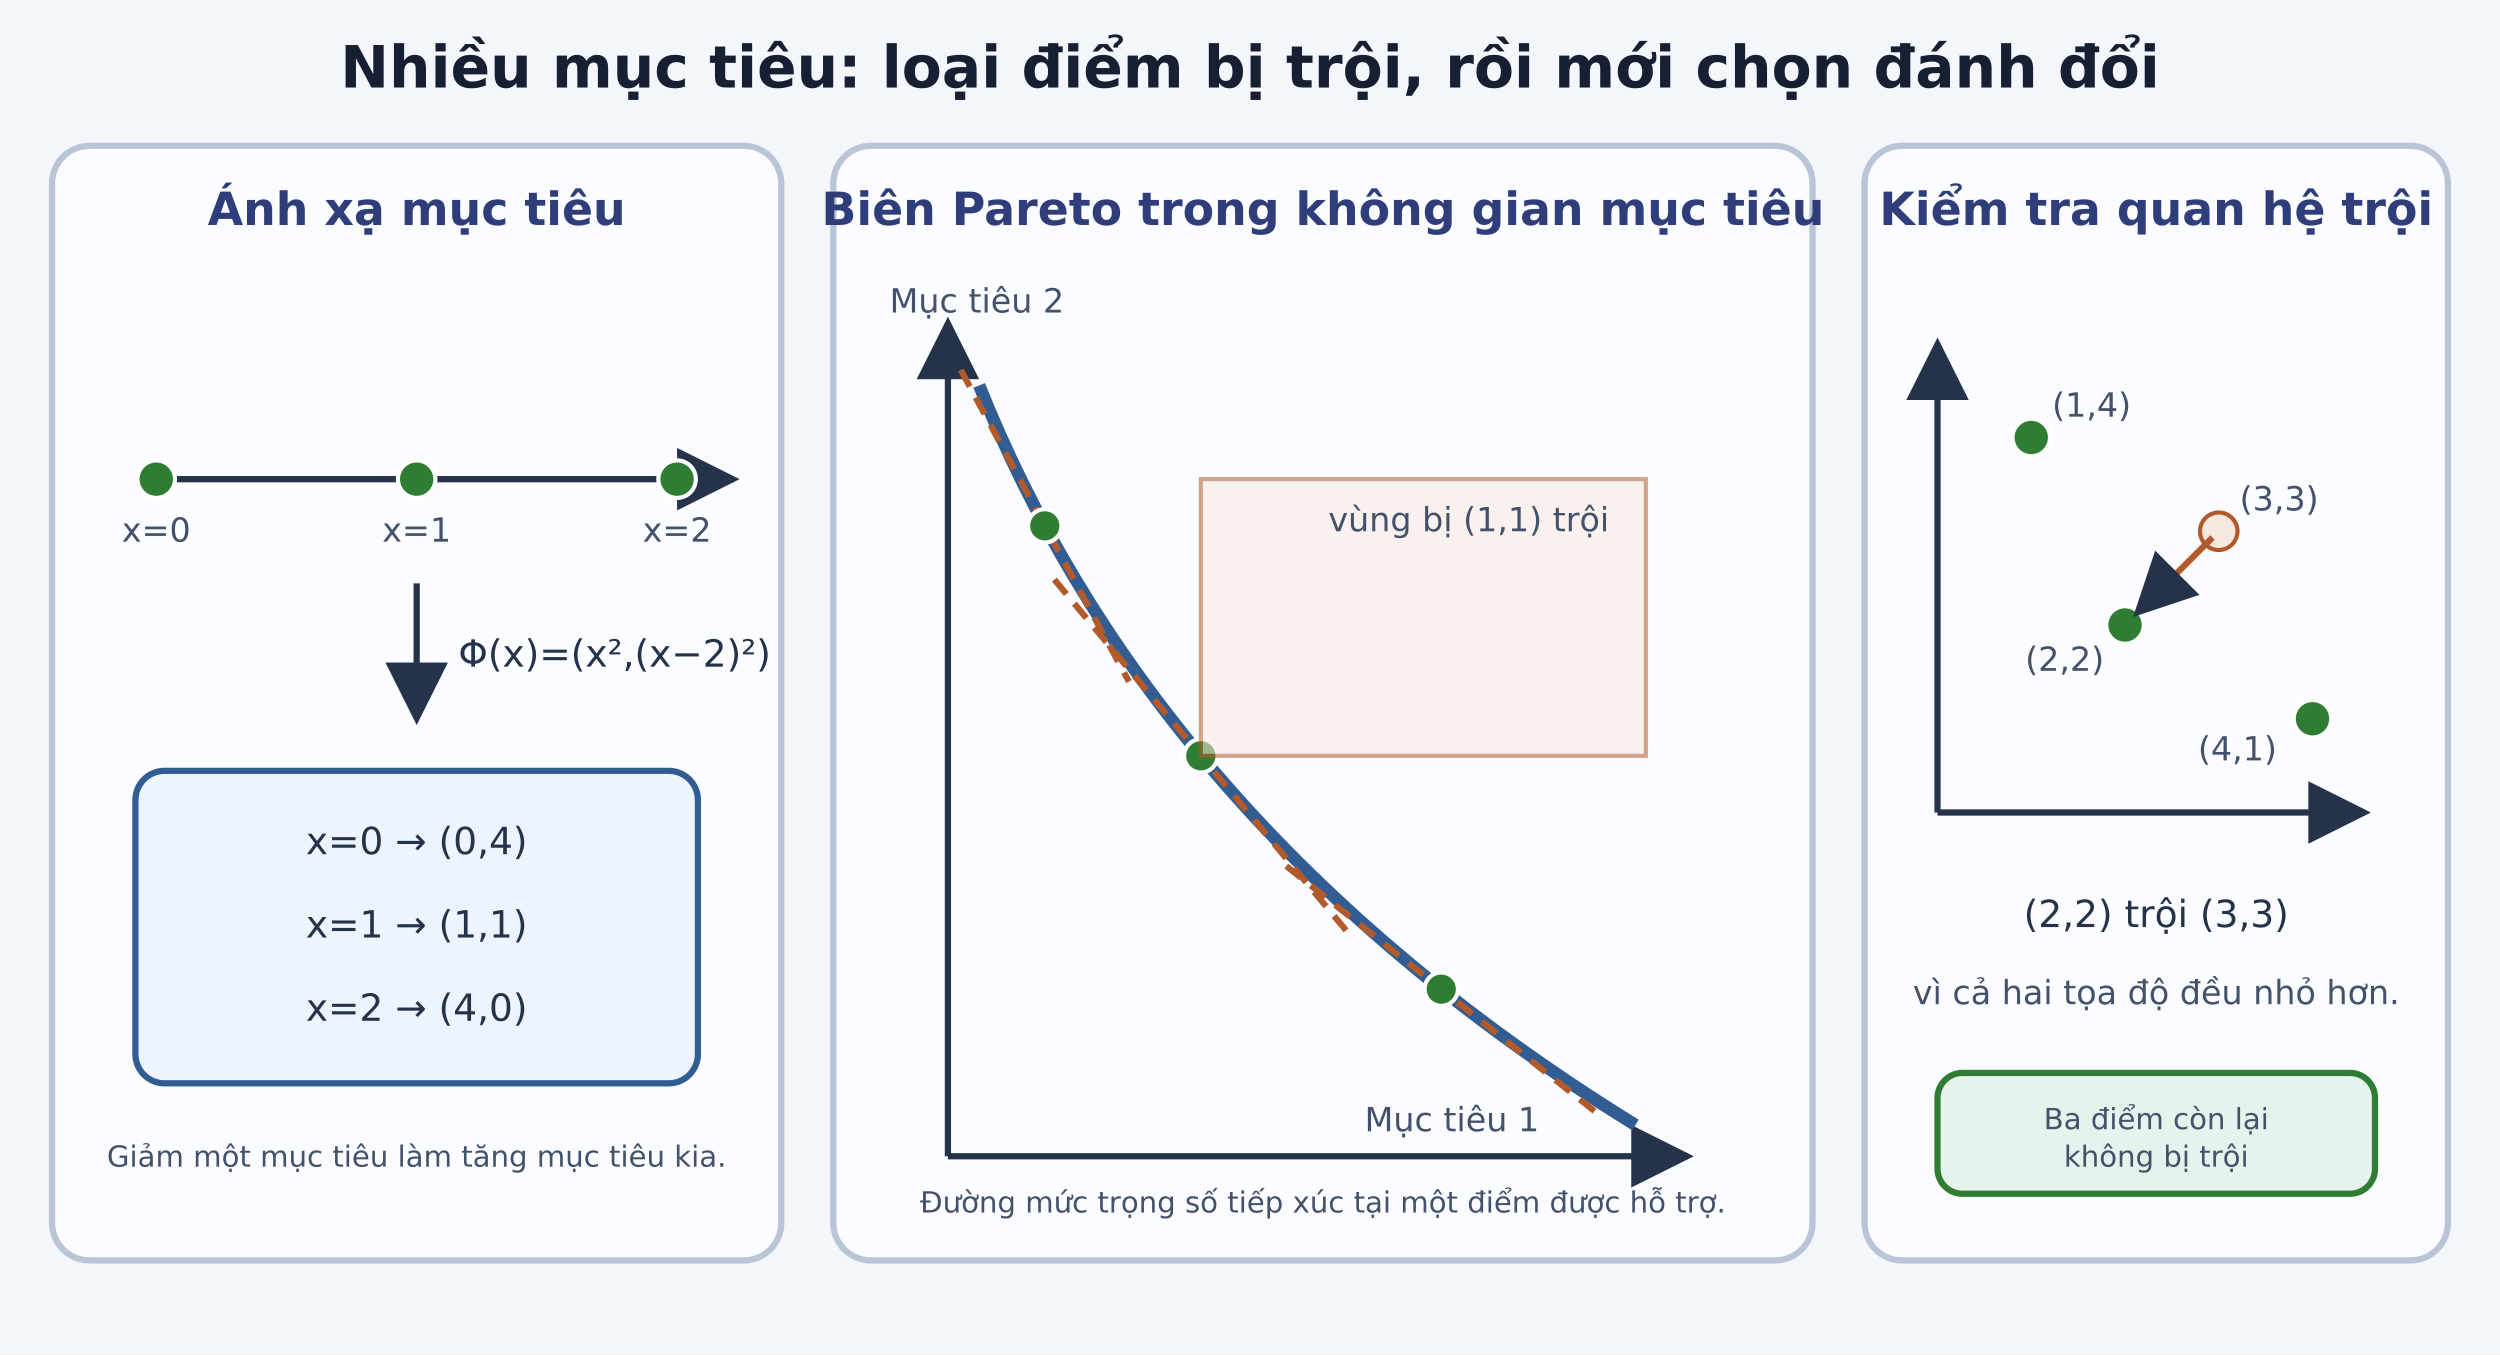
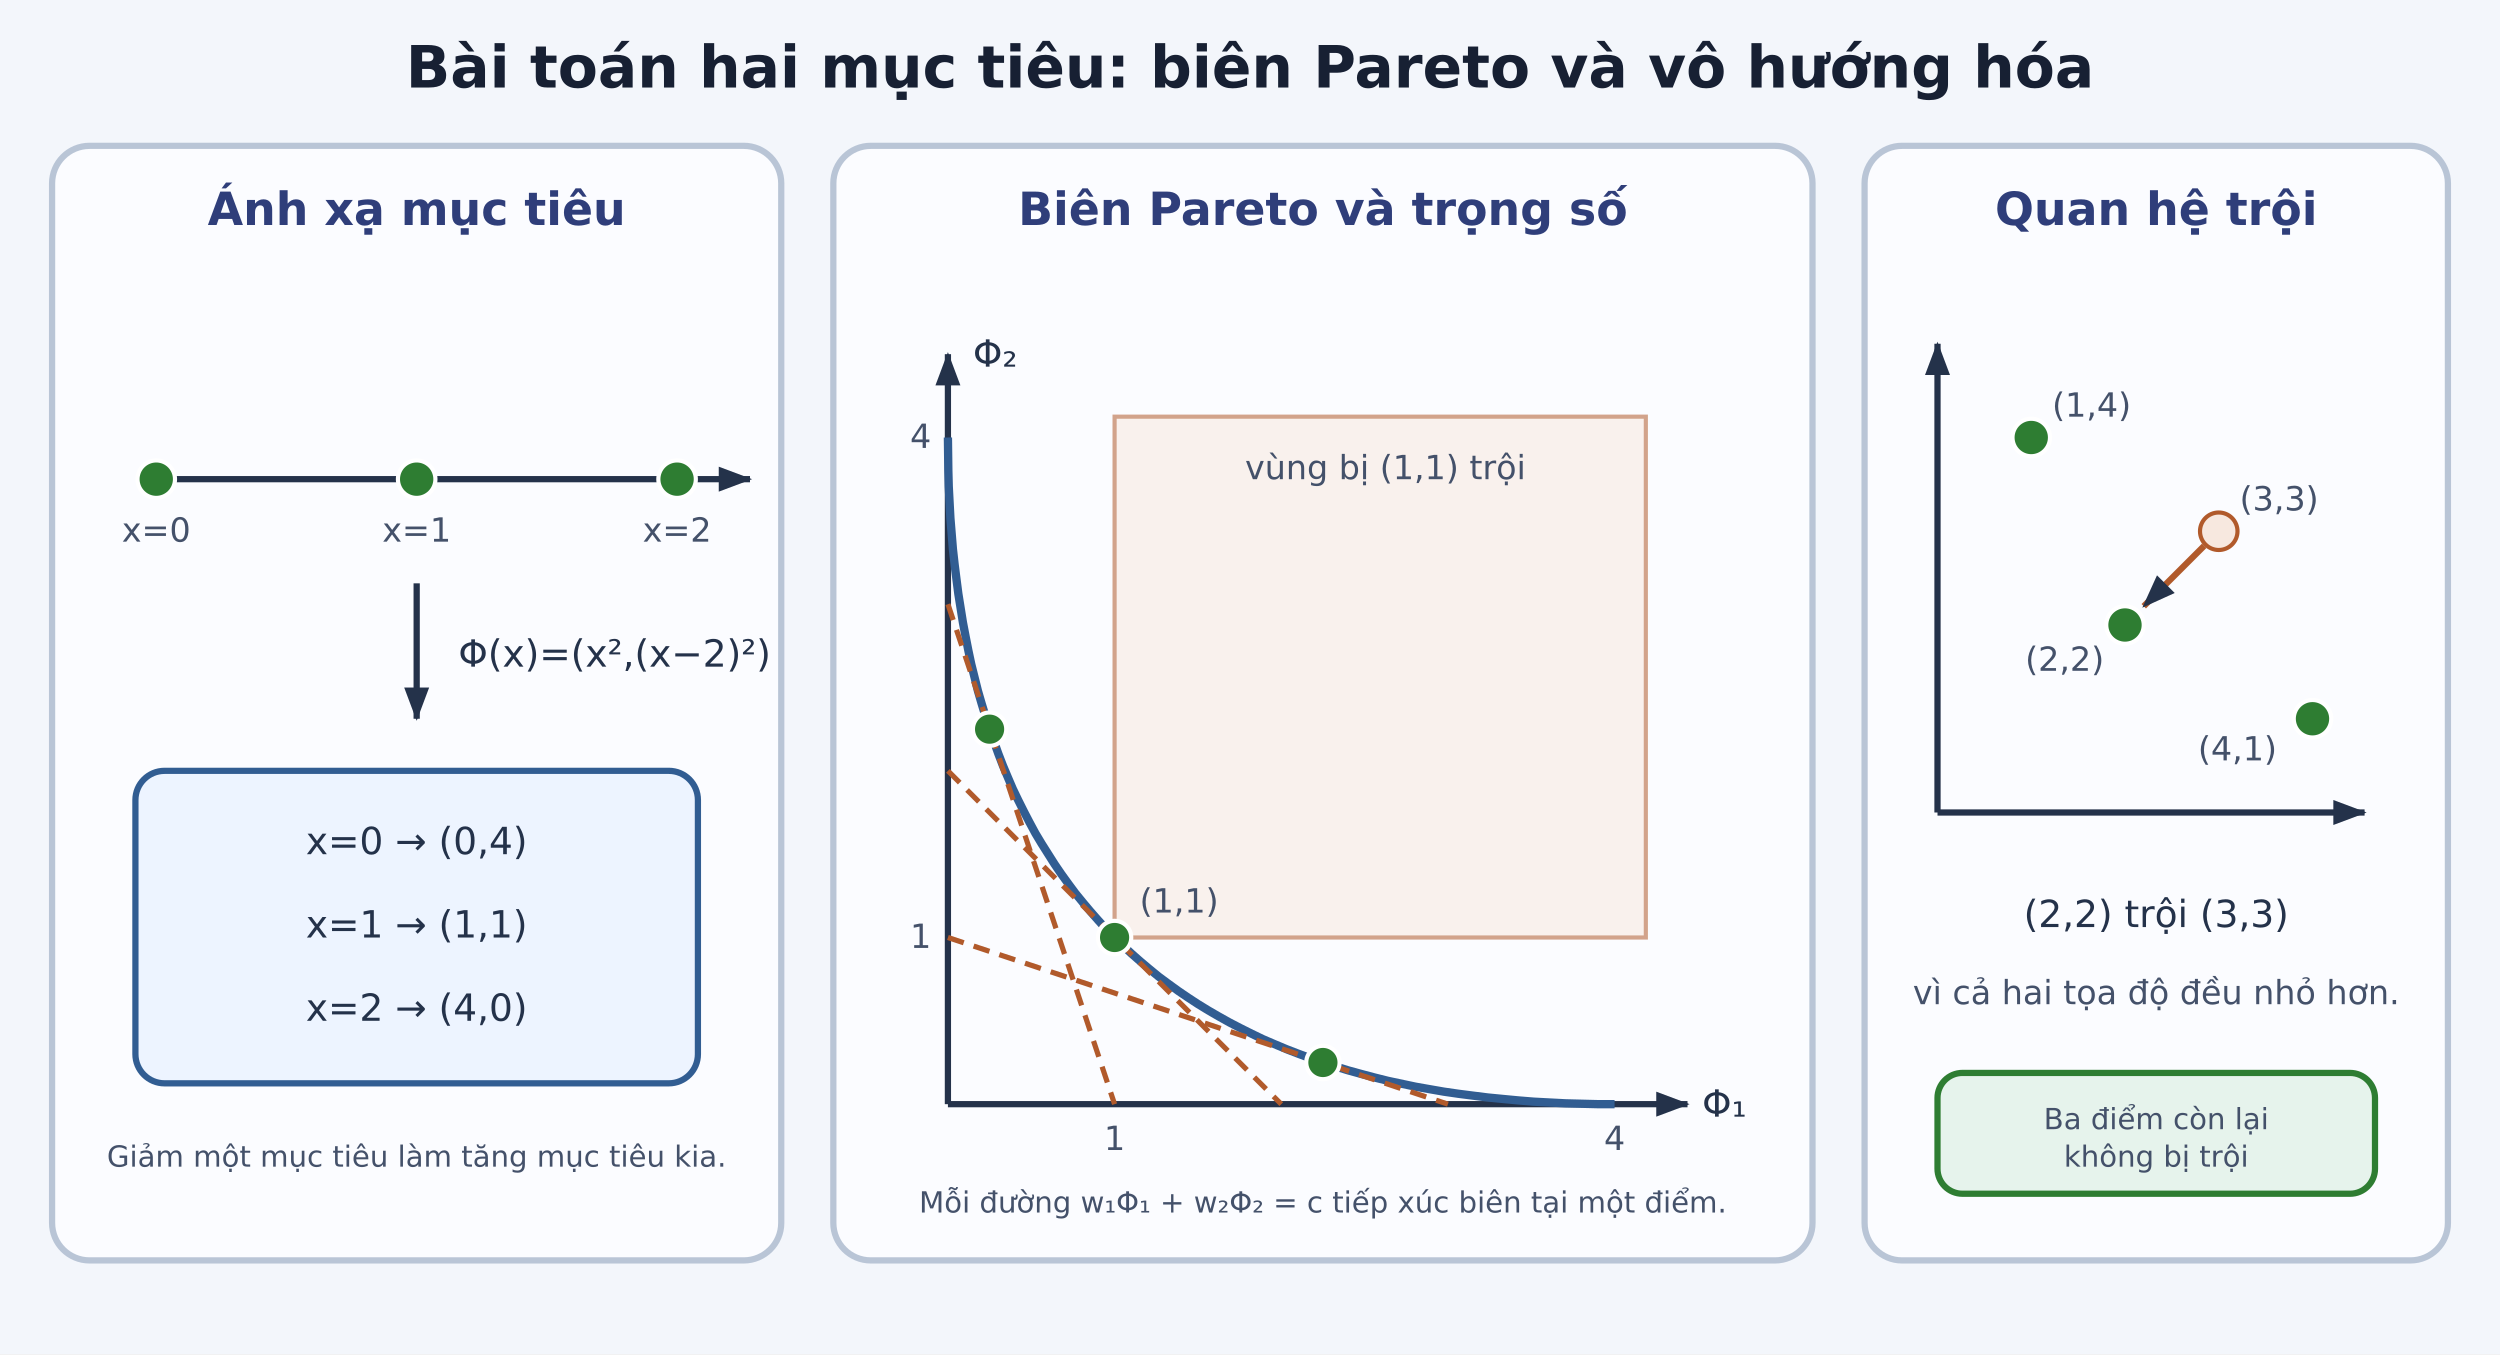
<svg xmlns="http://www.w3.org/2000/svg" viewBox="0 0 1200 650" role="img" aria-labelledby="title desc">
  <defs>
-     <marker id="arr" markerWidth="10" markerHeight="10" refX="9" refY="5" orient="auto">
-       <path d="M0 0L10 5L0 10Z" fill="#24324a" />
+     <marker id="arr" markerWidth="16" markerHeight="12" refX="15" refY="6" orient="auto" markerUnits="userSpaceOnUse">
+       <path d="M0 0L16 6L0 12Z" fill="#24324a" />
    </marker>
-     <style>.panel{fill:#fbfcff;stroke:#b9c5d6;stroke-width:3}.title{font-family:DejaVu Sans;font-size:28px;font-weight:700;fill:#172033}.head{font-family:DejaVu Sans;font-size:22px;font-weight:700;fill:#2f3e7a}.txt{font-family:DejaVu Sans;font-size:18px;fill:#24324a}.small{font-family:DejaVu Sans;font-size:16px;fill:#44516a}.tiny{font-family:DejaVu Sans;font-size:14px;fill:#44516a}.axis{stroke:#24324a;stroke-width:3;marker-end:url(#arr)}.front{fill:none;stroke:#315d92;stroke-width:6}.support{stroke:#b15a2b;stroke-width:3;stroke-dasharray:9 6}.pt{fill:#2e7d32;stroke:#fff;stroke-width:2}.dom{fill:#f7e8df;stroke:#b15a2b;stroke-width:2}</style>
+     <style>.panel{fill:#fbfcff;stroke:#b9c5d6;stroke-width:3}.title{font-family:DejaVu Sans;font-size:28px;font-weight:700;fill:#172033}.head{font-family:DejaVu Sans;font-size:22px;font-weight:700;fill:#2f3e7a}.txt{font-family:DejaVu Sans;font-size:18px;fill:#24324a}.small{font-family:DejaVu Sans;font-size:16px;fill:#44516a}.tiny{font-family:DejaVu Sans;font-size:14px;fill:#44516a}.axis{stroke:#24324a;stroke-width:3;marker-end:url(#arr)}.front{fill:none;stroke:#315d92;stroke-width:4}.support{stroke:#b15a2b;stroke-width:2.5;stroke-dasharray:8 5}.pt{fill:#2e7d32;stroke:#fff;stroke-width:2}.dom{fill:#f7e8df;stroke:#b15a2b;stroke-width:2}</style>
  </defs>
  <rect width="1200" height="650" fill="#f3f6fb" />
-   <text class="title" x="600" y="42" text-anchor="middle">Nhiều mục tiêu: loại điểm bị trội, rồi mới chọn đánh đổi</text>
+   <text class="title" x="600" y="42" text-anchor="middle">Bài toán hai mục tiêu: biên Pareto và vô hướng hóa</text>
  <rect class="panel" x="25" y="70" width="350" height="535" rx="18" />
  <text class="head" x="200" y="108" text-anchor="middle">Ánh xạ mục tiêu</text>
-   <line class="axis" x1="75" y1="230" x2="352" y2="230" />
+   <line class="axis" x1="75" y1="230" x2="360" y2="230" />
  <circle class="pt" cx="75" cy="230" r="9" />
  <circle class="pt" cx="200" cy="230" r="9" />
  <circle class="pt" cx="325" cy="230" r="9" />
  <text class="small" x="75" y="260" text-anchor="middle">x=0</text>
  <text class="small" x="200" y="260" text-anchor="middle">x=1</text>
  <text class="small" x="325" y="260" text-anchor="middle">x=2</text>
  <line class="axis" x1="200" y1="280" x2="200" y2="345" />
  <text class="txt" x="220" y="320">Φ(x)=(x²,(x−2)²)</text>
  <rect x="65" y="370" width="270" height="150" rx="14" fill="#edf4ff" stroke="#315d92" stroke-width="3" />
  <text class="txt" x="200" y="410" text-anchor="middle">x=0 → (0,4)</text>
  <text class="txt" x="200" y="450" text-anchor="middle">x=1 → (1,1)</text>
  <text class="txt" x="200" y="490" text-anchor="middle">x=2 → (4,0)</text>
  <text class="tiny" x="200" y="560" text-anchor="middle">Giảm một mục tiêu làm tăng mục tiêu kia.</text>
  <rect class="panel" x="400" y="70" width="470" height="535" rx="18" />
-   <text class="head" x="635" y="108" text-anchor="middle">Biên Pareto trong không gian mục tiêu</text>
-   <g transform="translate(455,555)">
+   <text class="head" x="635" y="108" text-anchor="middle">Biên Pareto và trọng số</text>
+   <g transform="translate(455,530)">
    <line class="axis" x1="0" y1="0" x2="355" y2="0" />
-     <line class="axis" x1="0" y1="0" x2="0" y2="-400" />
-     <text class="small" x="200" y="-12">Mục tiêu 1</text>
-     <text class="small" x="-28" y="-405">Mục tiêu 2</text>
-     <path class="front" d="M15 -370 C65 -245 160 -120 330 -15" />
-     <line class="support" x1="6.2" y1="-377.4" x2="86.9" y2="-227.8" />
-     <line class="support" x1="51.1" y1="-276.8" x2="191.8" y2="-107.6" />
-     <line class="support" x1="162.4" y1="-139.3" x2="311.1" y2="-21.1" />
-     <circle class="pt" cx="46.5" cy="-302.6" r="8" />
-     <circle class="pt" cx="121.4" cy="-192.2" r="8" />
-     <circle class="pt" cx="236.8" cy="-80.2" r="8" />
-     <path class="dom" d="M121.4 -192.2 L335 -192.2 L335 -325 L121.4 -325 Z" opacity=".55" />
-     <text class="small" x="250" y="-300" text-anchor="middle">vùng bị (1,1) trội</text>
+     <line class="axis" x1="0" y1="0" x2="0" y2="-360" />
+     <text class="txt" x="362" y="6">Φ₁</text>
+     <text class="txt" x="12" y="-354">Φ₂</text>
+     <text class="small" x="80" y="22" text-anchor="middle">1</text>
+     <text class="small" x="320" y="22" text-anchor="middle">4</text>
+     <text class="small" x="-8" y="-75" text-anchor="end">1</text>
+     <text class="small" x="-8" y="-315" text-anchor="end">4</text>
+     <path class="dom" d="M80 -80 L335 -80 L335 -330 L80 -330 Z" opacity=".55" />
+     <text class="small" x="210" y="-300" text-anchor="middle">vùng bị (1,1) trội</text>
+     <path class="front" d="M0.0 -320.0 L0.1 -312.1 L0.2 -304.2 L0.4 -296.5 L0.8 -288.8 L1.2 -281.2 L1.8 -273.8 L2.4 -266.4 L3.2 -259.2 L4.1 -252.0 L5.0 -245.0 L6.1 -238.1 L7.2 -231.2 L8.5 -224.4 L9.8 -217.8 L11.2 -211.2 L12.8 -204.8 L14.4 -198.4 L16.2 -192.2 L18.1 -186.0 L20.0 -180.0 L22.1 -174.1 L24.2 -168.2 L26.4 -162.5 L28.8 -156.8 L31.2 -151.2 L33.8 -145.8 L36.5 -140.4 L39.2 -135.2 L42.0 -130.0 L45.0 -125.0 L48.1 -120.1 L51.2 -115.2 L54.4 -110.5 L57.8 -105.8 L61.2 -101.2 L64.8 -96.8 L68.5 -92.4 L72.2 -88.2 L76.0 -84.0 L80.0 -80.0 L84.0 -76.1 L88.2 -72.2 L92.4 -68.5 L96.8 -64.8 L101.2 -61.2 L105.8 -57.8 L110.5 -54.4 L115.2 -51.2 L120.1 -48.0 L125.0 -45.0 L130.0 -42.1 L135.2 -39.2 L140.4 -36.5 L145.8 -33.8 L151.2 -31.2 L156.8 -28.8 L162.5 -26.4 L168.2 -24.2 L174.1 -22.0 L180.0 -20.0 L186.0 -18.1 L192.2 -16.2 L198.4 -14.5 L204.8 -12.8 L211.2 -11.2 L217.8 -9.8 L224.4 -8.4 L231.2 -7.2 L238.1 -6.0 L245.0 -5.0 L252.0 -4.1 L259.2 -3.2 L266.4 -2.5 L273.8 -1.8 L281.2 -1.2 L288.8 -0.8 L296.5 -0.4 L304.2 -0.2 L312.1 -0.0 L320.0 -0.0" />
+     <line class="support" x1="0" y1="-240" x2="80" y2="0" />
+     <line class="support" x1="0" y1="-160" x2="160" y2="0" />
+     <line class="support" x1="0" y1="-80" x2="240" y2="0" />
+     <circle class="pt" cx="20" cy="-180" r="8" />
+     <circle class="pt" cx="80" cy="-80" r="8" />
+     <text class="small" x="92" y="-92">(1,1)</text>
+     <circle class="pt" cx="180" cy="-20" r="8" />
  </g>
-   <text class="tiny" x="635" y="582" text-anchor="middle">Đường mức trọng số tiếp xúc tại một điểm được hỗ trợ.</text>
+   <text class="tiny" x="635" y="582" text-anchor="middle">Mỗi đường w₁Φ₁ + w₂Φ₂ = c tiếp xúc biên tại một điểm.</text>
  <rect class="panel" x="895" y="70" width="280" height="535" rx="18" />
-   <text class="head" x="1035" y="108" text-anchor="middle">Kiểm tra quan hệ trội</text>
+   <text class="head" x="1035" y="108" text-anchor="middle">Quan hệ trội</text>
  <g transform="translate(930,390)">
    <line class="axis" x1="0" y1="0" x2="205" y2="0" />
    <line class="axis" x1="0" y1="0" x2="0" y2="-225" />
    <circle class="pt" cx="45" cy="-180" r="9" />
    <text class="small" x="55" y="-190">(1,4)</text>
    <circle class="pt" cx="90" cy="-90" r="9" />
    <text class="small" x="80" y="-68" text-anchor="end">(2,2)</text>
    <circle class="pt" cx="180" cy="-45" r="9" />
    <text class="small" x="125" y="-25">(4,1)</text>
    <circle class="dom" cx="135" cy="-135" r="9" />
    <text class="small" x="145" y="-145">(3,3)</text>
-     <line x1="132" y1="-132" x2="96" y2="-96" stroke="#b15a2b" stroke-width="3" marker-end="url(#arr)" />
+     <line x1="128" y1="-128" x2="99" y2="-99" stroke="#b15a2b" stroke-width="3" marker-end="url(#arr)" />
  </g>
  <text class="txt" x="1035" y="445" text-anchor="middle">(2,2) trội (3,3)</text>
  <text class="small" x="1035" y="482" text-anchor="middle">vì cả hai tọa độ đều nhỏ hơn.</text>
  <rect x="930" y="515" width="210" height="58" rx="12" fill="#e6f3ec" stroke="#2e7d32" stroke-width="3" />
  <text class="tiny" x="1035" y="542" text-anchor="middle">Ba điểm còn lại</text>
  <text class="tiny" x="1035" y="560" text-anchor="middle">không bị trội</text>
</svg>
